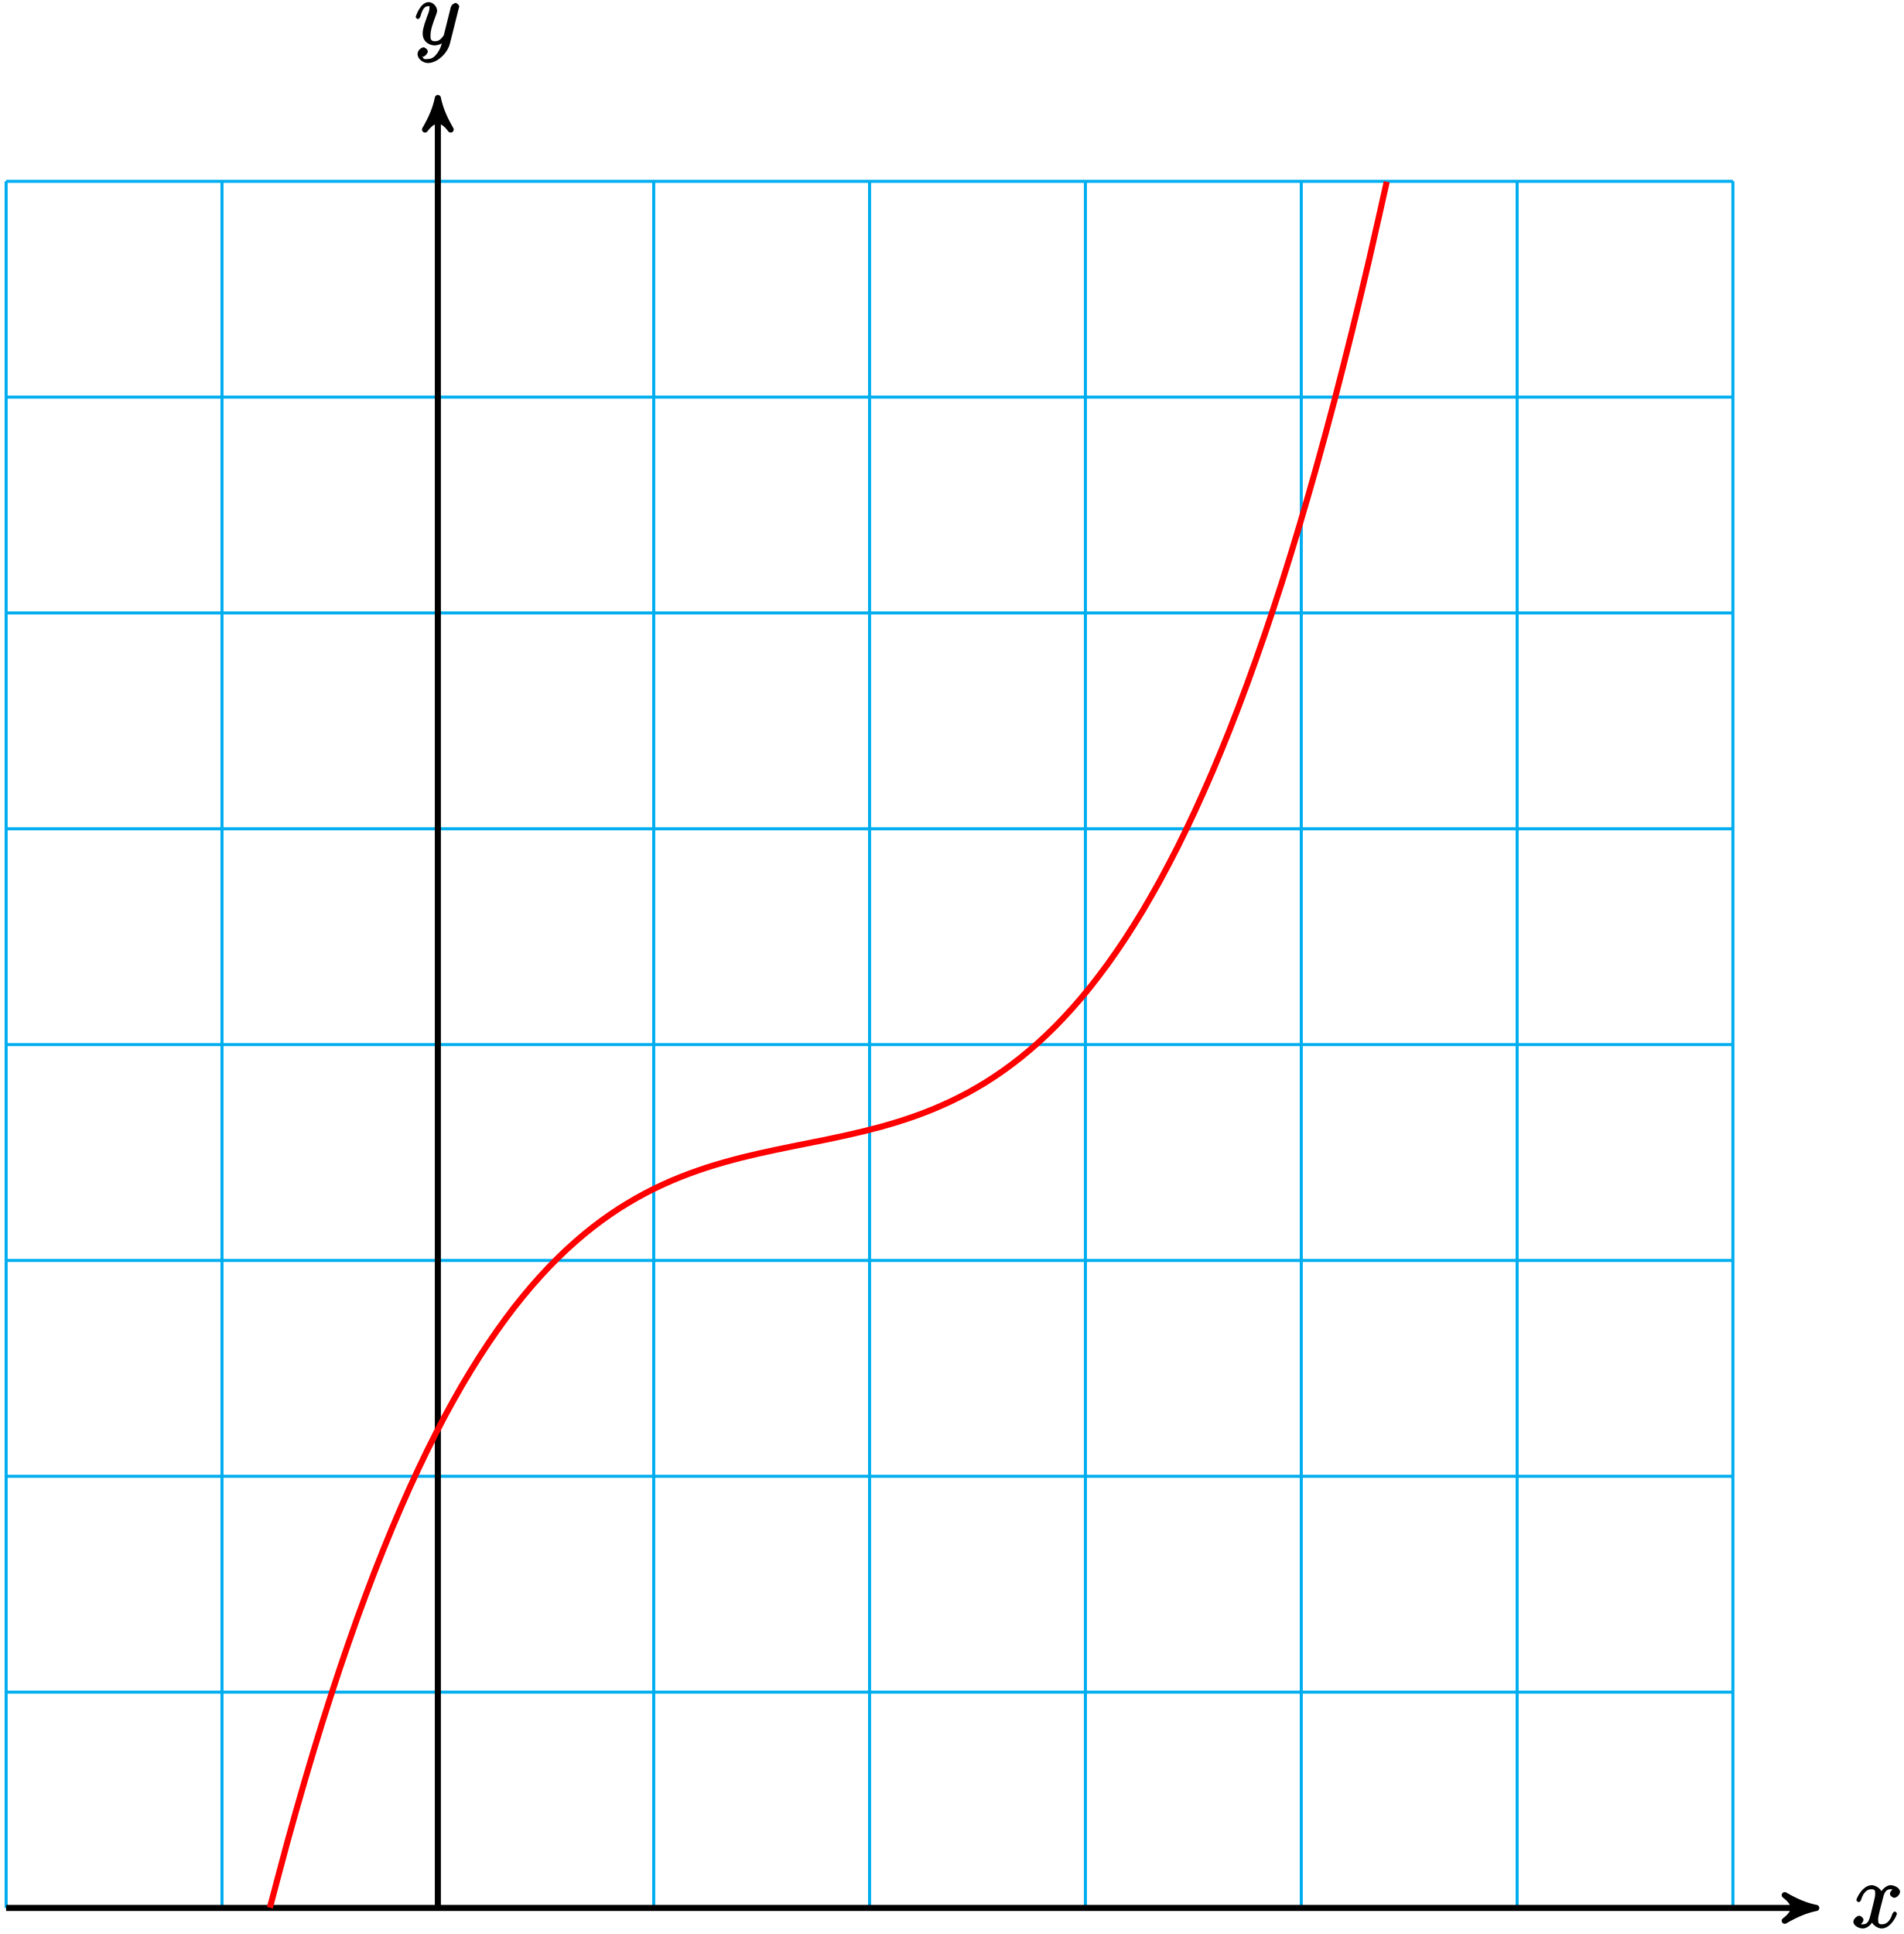
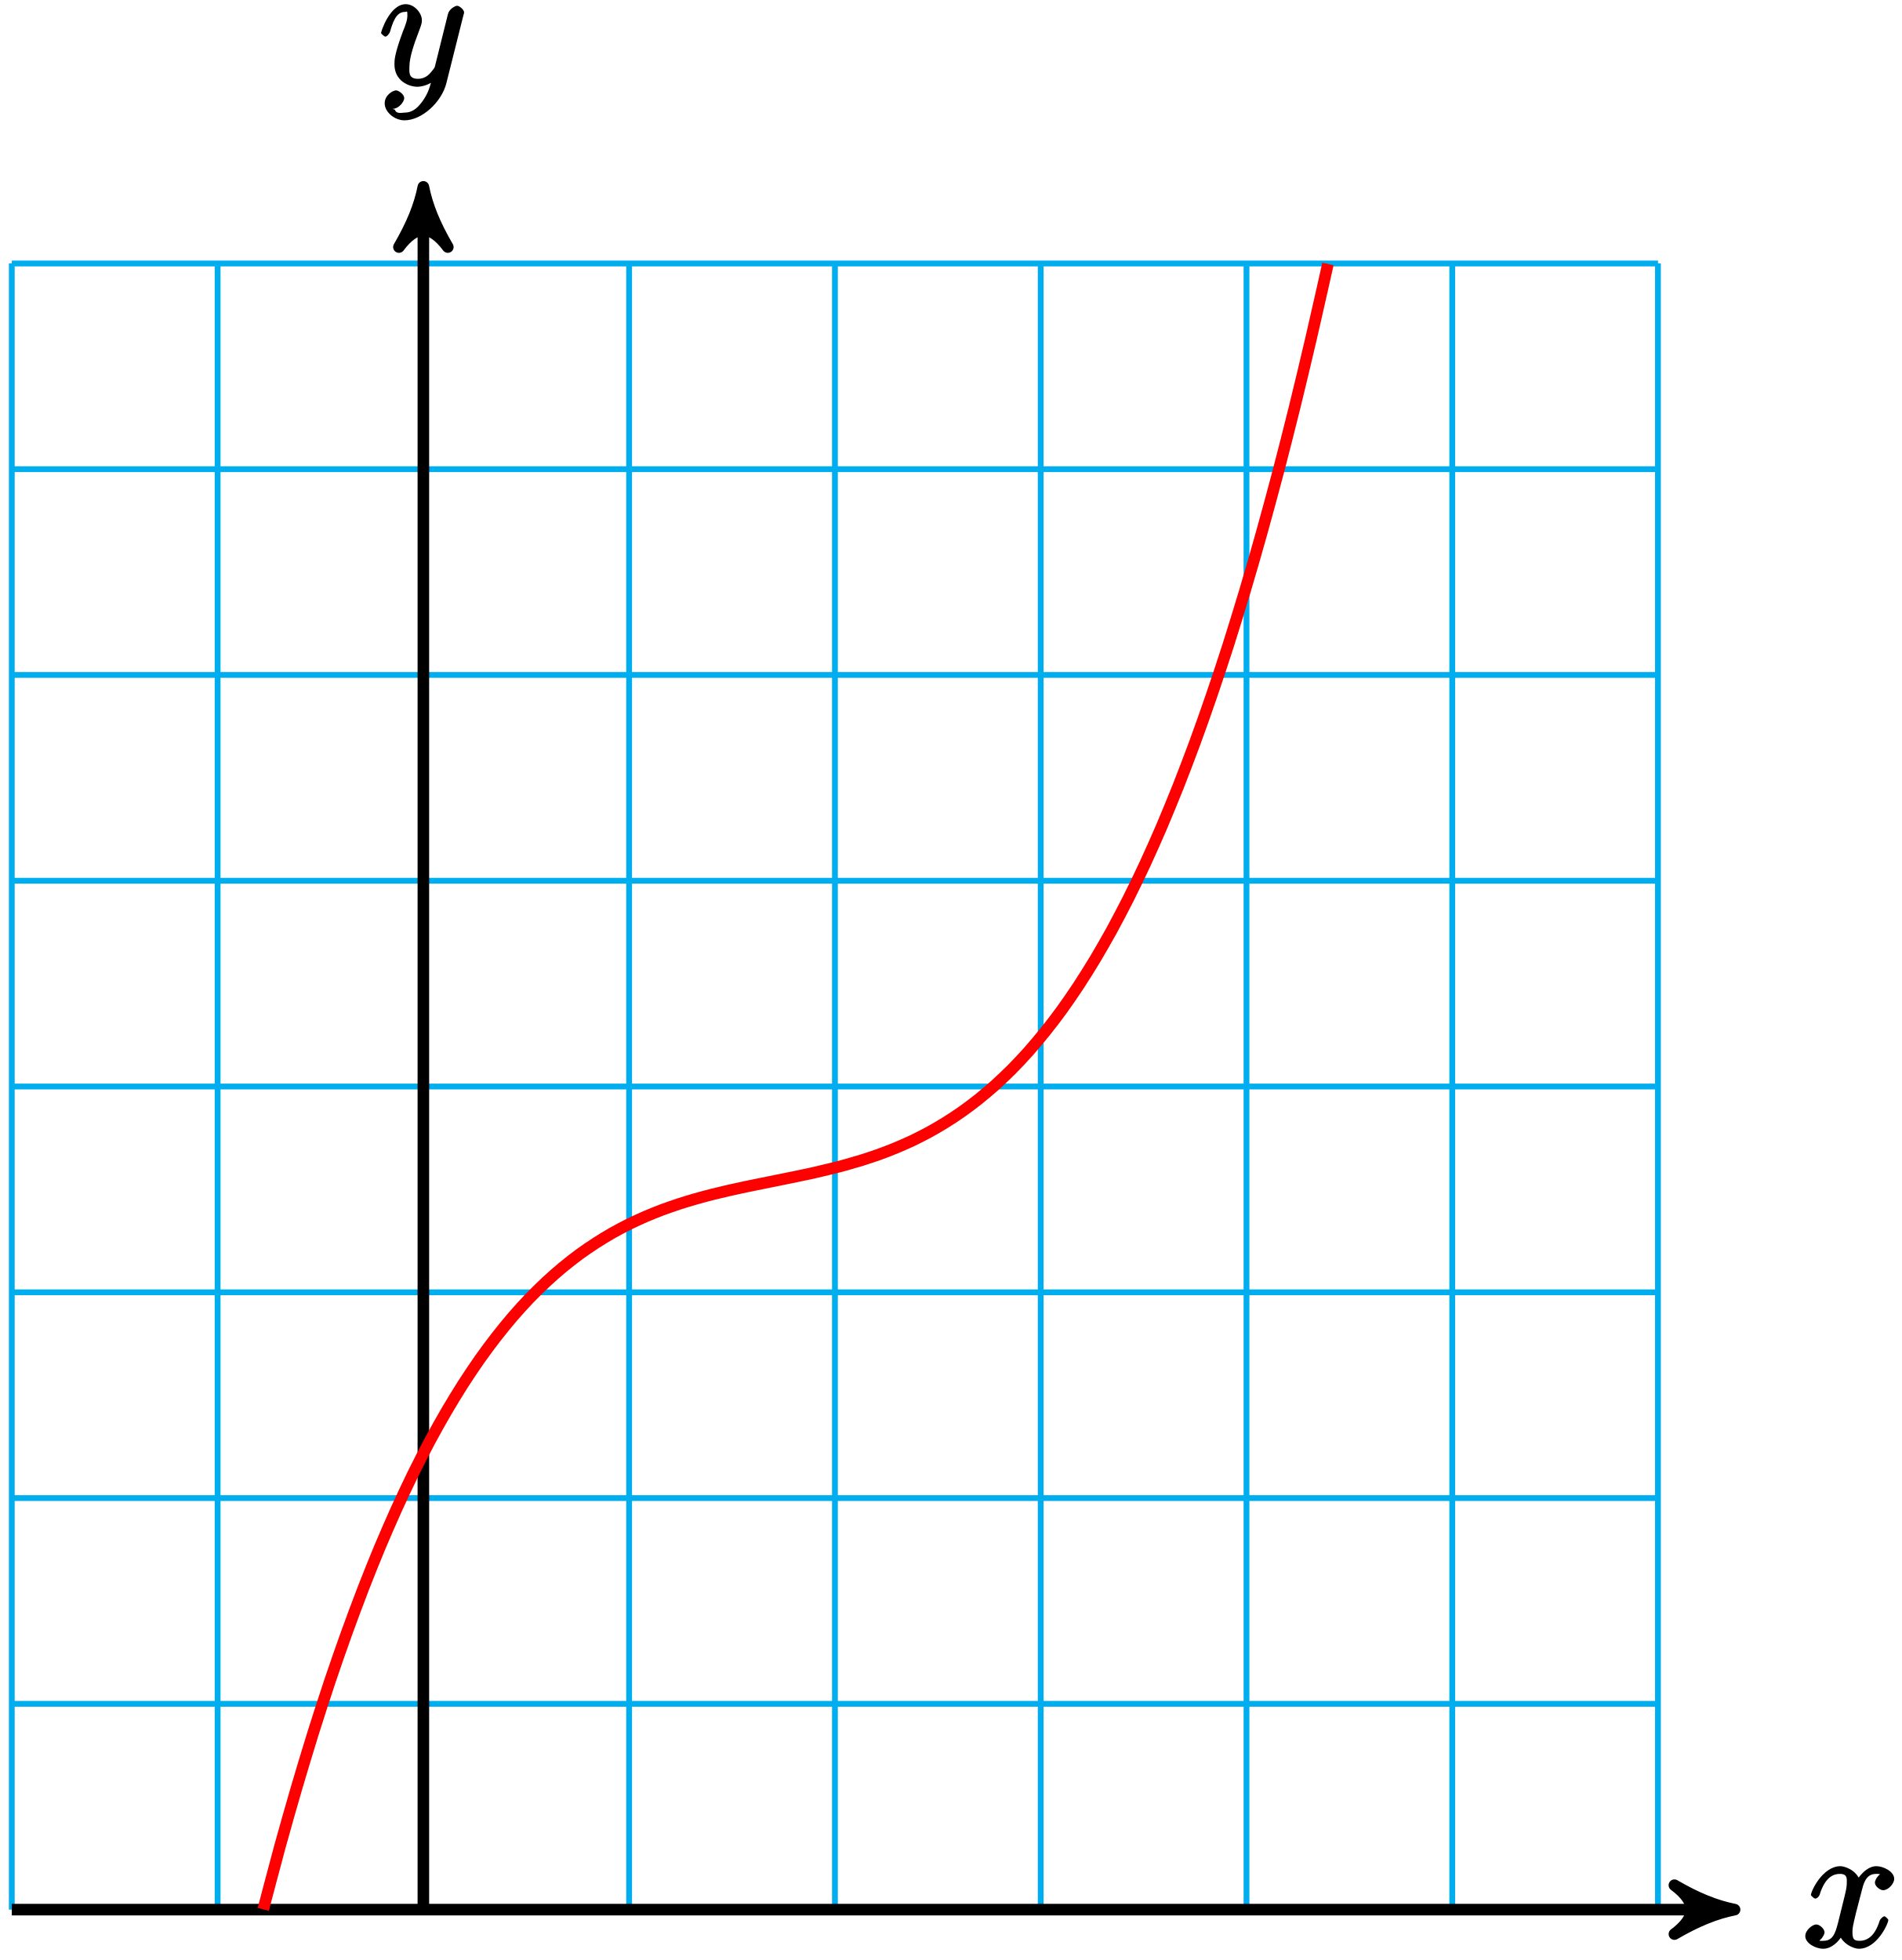
- <svg xmlns="http://www.w3.org/2000/svg" xmlns:xlink="http://www.w3.org/1999/xlink" width="250pt" height="254pt" viewBox="0 0 250 254" version="1.1">
+ <svg xmlns="http://www.w3.org/2000/svg" xmlns:xlink="http://www.w3.org/1999/xlink" width="131pt" height="135pt" viewBox="0 0 131 135" version="1.1">
  <defs>
    <g>
      <symbol overflow="visible" id="glyph0-0">
        <path style="stroke:none;" d="" />
      </symbol>
      <symbol overflow="visible" id="glyph0-1">
        <path style="stroke:none;" d="M 5.672 -5.172 C 5.281 -5.109 4.969 -4.656 4.969 -4.438 C 4.969 -4.141 5.359 -3.906 5.531 -3.906 C 5.891 -3.906 6.297 -4.359 6.297 -4.688 C 6.297 -5.188 5.562 -5.562 5.062 -5.562 C 4.344 -5.562 3.766 -4.703 3.656 -4.469 L 3.984 -4.469 C 3.703 -5.359 2.812 -5.562 2.594 -5.562 C 1.375 -5.562 0.562 -3.844 0.562 -3.578 C 0.562 -3.531 0.781 -3.328 0.859 -3.328 C 0.953 -3.328 1.094 -3.438 1.156 -3.578 C 1.562 -4.922 2.219 -5.031 2.562 -5.031 C 3.094 -5.031 3.031 -4.672 3.031 -4.391 C 3.031 -4.125 2.969 -3.844 2.828 -3.281 L 2.422 -1.641 C 2.234 -0.922 2.062 -0.422 1.422 -0.422 C 1.359 -0.422 1.172 -0.375 0.922 -0.531 L 0.812 -0.281 C 1.25 -0.359 1.5 -0.859 1.5 -1 C 1.5 -1.25 1.156 -1.547 0.938 -1.547 C 0.641 -1.547 0.172 -1.141 0.172 -0.75 C 0.172 -0.25 0.891 0.125 1.406 0.125 C 1.984 0.125 2.5 -0.375 2.75 -0.859 L 2.469 -0.969 C 2.672 -0.266 3.438 0.125 3.875 0.125 C 5.094 0.125 5.891 -1.594 5.891 -1.859 C 5.891 -1.906 5.688 -2.109 5.625 -2.109 C 5.516 -2.109 5.328 -1.906 5.297 -1.812 C 4.969 -0.75 4.453 -0.422 3.906 -0.422 C 3.484 -0.422 3.422 -0.578 3.422 -1.062 C 3.422 -1.328 3.469 -1.516 3.656 -2.312 L 4.078 -3.938 C 4.25 -4.656 4.5 -5.031 5.062 -5.031 C 5.078 -5.031 5.297 -5.062 5.547 -4.906 Z M 5.672 -5.172 " />
      </symbol>
      <symbol overflow="visible" id="glyph0-2">
        <path style="stroke:none;" d="M 3.031 1.094 C 2.703 1.547 2.359 1.906 1.766 1.906 C 1.625 1.906 1.203 2.031 1.109 1.703 C 0.906 1.641 0.969 1.641 0.984 1.641 C 1.344 1.641 1.75 1.188 1.75 0.906 C 1.75 0.641 1.359 0.375 1.188 0.375 C 0.984 0.375 0.406 0.688 0.406 1.266 C 0.406 1.875 1.094 2.438 1.766 2.438 C 2.969 2.438 4.328 1.188 4.656 -0.125 L 5.828 -4.797 C 5.844 -4.859 5.875 -4.922 5.875 -5 C 5.875 -5.172 5.562 -5.453 5.391 -5.453 C 5.281 -5.453 4.859 -5.25 4.766 -4.891 L 3.891 -1.375 C 3.828 -1.156 3.875 -1.25 3.781 -1.109 C 3.531 -0.781 3.266 -0.422 2.688 -0.422 C 2.016 -0.422 2.109 -0.922 2.109 -1.25 C 2.109 -1.922 2.438 -2.844 2.766 -3.703 C 2.891 -4.047 2.969 -4.219 2.969 -4.453 C 2.969 -4.953 2.453 -5.562 1.859 -5.562 C 0.766 -5.562 0.156 -3.688 0.156 -3.578 C 0.156 -3.531 0.375 -3.328 0.453 -3.328 C 0.562 -3.328 0.734 -3.531 0.781 -3.688 C 1.062 -4.703 1.359 -5.031 1.828 -5.031 C 1.938 -5.031 1.969 -5.172 1.969 -4.781 C 1.969 -4.469 1.844 -4.125 1.656 -3.672 C 1.078 -2.109 1.078 -1.703 1.078 -1.422 C 1.078 -0.281 2.062 0.125 2.656 0.125 C 3 0.125 3.531 -0.031 3.844 -0.344 L 3.688 -0.516 C 3.516 0.141 3.438 0.5 3.031 1.094 Z M 3.031 1.094 " />
      </symbol>
    </g>
  </defs>
  <g id="surface1">
-     <path style="fill:none;stroke-width:0.399;stroke-linecap:butt;stroke-linejoin:miter;stroke:rgb(0%,67.839%,93.729%);stroke-opacity:1;stroke-miterlimit:10;" d="M -56.695 0.002 L 170.082 0.002 M -56.695 28.346 L 170.082 28.346 M -56.695 56.693 L 170.082 56.693 M -56.695 85.041 L 170.082 85.041 M -56.695 113.389 L 170.082 113.389 M -56.695 141.732 L 170.082 141.732 M -56.695 170.08 L 170.082 170.08 M -56.695 198.428 L 170.082 198.428 M -56.695 226.764 L 170.082 226.764 M -56.695 0.002 L -56.695 226.775 M -28.348 0.002 L -28.348 226.775 M 0 0.002 L 0 226.775 M 28.348 0.002 L 28.348 226.775 M 56.695 0.002 L 56.695 226.775 M 85.039 0.002 L 85.039 226.775 M 113.387 0.002 L 113.387 226.775 M 141.734 0.002 L 141.734 226.775 M 170.07 0.002 L 170.07 226.775 " transform="matrix(1,0,0,-1,57.5,250.58)" />
-     <path style="fill:none;stroke-width:0.797;stroke-linecap:butt;stroke-linejoin:miter;stroke:rgb(0%,0%,0%);stroke-opacity:1;stroke-miterlimit:10;" d="M -56.695 0.002 L 179.984 0.002 " transform="matrix(1,0,0,-1,57.5,250.58)" />
-     <path style="fill-rule:nonzero;fill:rgb(0%,0%,0%);fill-opacity:1;stroke-width:0.797;stroke-linecap:butt;stroke-linejoin:round;stroke:rgb(0%,0%,0%);stroke-opacity:1;stroke-miterlimit:10;" d="M 1.035 0.002 C -0.258 0.26 -1.555 0.775 -3.11 1.685 C -1.555 0.517 -1.555 -0.518 -3.11 -1.682 C -1.555 -0.775 -0.258 -0.26 1.035 0.002 Z M 1.035 0.002 " transform="matrix(1,0,0,-1,237.4848,250.58)" />
+     <path style="fill:none;stroke-width:0.399;stroke-linecap:butt;stroke-linejoin:miter;stroke:rgb(0%,67.839%,93.729%);stroke-opacity:1;stroke-miterlimit:10;" d="M -28.348 -0.001 L 85.039 -0.001 M -28.348 14.175 L 85.039 14.175 M -28.348 28.346 L 85.039 28.346 M -28.348 42.518 L 85.039 42.518 M -28.348 56.694 L 85.039 56.694 M -28.348 70.866 L 85.039 70.866 M -28.348 85.042 L 85.039 85.042 M -28.348 99.214 L 85.039 99.214 M -28.348 113.382 L 85.039 113.382 M -28.348 -0.001 L -28.348 113.385 M -14.172 -0.001 L -14.172 113.385 M 0 -0.001 L 0 113.385 M 14.172 -0.001 L 14.172 113.385 M 28.348 -0.001 L 28.348 113.385 M 42.52 -0.001 L 42.52 113.385 M 56.695 -0.001 L 56.695 113.385 M 70.867 -0.001 L 70.867 113.385 M 85.035 -0.001 L 85.035 113.385 " transform="matrix(1,0,0,-1,29.16,131.53)" />
+     <path style="fill:none;stroke-width:0.797;stroke-linecap:butt;stroke-linejoin:miter;stroke:rgb(0%,0%,0%);stroke-opacity:1;stroke-miterlimit:10;" d="M -28.348 -0.001 L 89.274 -0.001 " transform="matrix(1,0,0,-1,29.16,131.53)" />
+     <path style="fill-rule:nonzero;fill:rgb(0%,0%,0%);fill-opacity:1;stroke-width:0.797;stroke-linecap:butt;stroke-linejoin:round;stroke:rgb(0%,0%,0%);stroke-opacity:1;stroke-miterlimit:10;" d="M 1.038 -0.001 C -0.259 0.26 -1.552 0.776 -3.107 1.682 C -1.552 0.518 -1.552 -0.517 -3.107 -1.685 C -1.552 -0.779 -0.259 -0.259 1.038 -0.001 Z M 1.038 -0.001 " transform="matrix(1,0,0,-1,118.4351,131.53)" />
    <g style="fill:rgb(0%,0%,0%);fill-opacity:1;">
-       <use xlink:href="#glyph0-1" x="243.22" y="253.15" />
+       <use xlink:href="#glyph0-1" x="124.17" y="134.1" />
    </g>
-     <path style="fill:none;stroke-width:0.797;stroke-linecap:butt;stroke-linejoin:miter;stroke:rgb(0%,0%,0%);stroke-opacity:1;stroke-miterlimit:10;" d="M 0 0.002 L 0 236.678 " transform="matrix(1,0,0,-1,57.5,250.58)" />
-     <path style="fill-rule:nonzero;fill:rgb(0%,0%,0%);fill-opacity:1;stroke-width:0.797;stroke-linecap:butt;stroke-linejoin:round;stroke:rgb(0%,0%,0%);stroke-opacity:1;stroke-miterlimit:10;" d="M 1.034 0 C -0.259 0.258 -1.555 0.777 -3.11 1.684 C -1.555 0.52 -1.555 -0.52 -3.11 -1.684 C -1.555 -0.777 -0.259 -0.258 1.034 0 Z M 1.034 0 " transform="matrix(0,-1,-1,0,57.5,13.9016)" />
+     <path style="fill:none;stroke-width:0.797;stroke-linecap:butt;stroke-linejoin:miter;stroke:rgb(0%,0%,0%);stroke-opacity:1;stroke-miterlimit:10;" d="M 0 -0.001 L 0 117.624 " transform="matrix(1,0,0,-1,29.16,131.53)" />
+     <path style="fill-rule:nonzero;fill:rgb(0%,0%,0%);fill-opacity:1;stroke-width:0.797;stroke-linecap:butt;stroke-linejoin:round;stroke:rgb(0%,0%,0%);stroke-opacity:1;stroke-miterlimit:10;" d="M 1.037 -0 C -0.26 0.258 -1.553 0.777 -3.108 1.683 C -1.553 0.519 -1.553 -0.52 -3.108 -1.684 C -1.553 -0.777 -0.26 -0.258 1.037 -0 Z M 1.037 -0 " transform="matrix(0,-1,-1,0,29.16,13.9081)" />
    <g style="fill:rgb(0%,0%,0%);fill-opacity:1;">
-       <use xlink:href="#glyph0-2" x="54.43" y="5.84" />
+       <use xlink:href="#glyph0-2" x="26.09" y="5.85" />
    </g>
-     <path style="fill:none;stroke-width:0.797;stroke-linecap:butt;stroke-linejoin:miter;stroke:rgb(100%,0%,0%);stroke-opacity:1;stroke-miterlimit:10;" d="M -22.055 0.037 C -22.055 0.037 -20.398 6.346 -19.762 8.666 C -19.125 10.986 -18.105 14.584 -17.469 16.76 C -16.836 18.935 -15.816 22.307 -15.18 24.342 C -14.543 26.377 -13.523 29.525 -12.887 31.424 C -12.25 33.322 -11.23 36.26 -10.598 38.029 C -9.961 39.799 -8.941 42.529 -8.305 44.174 C -7.668 45.818 -6.648 48.35 -6.012 49.873 C -5.375 51.396 -4.355 53.744 -3.723 55.15 C -3.086 56.557 -2.066 58.721 -1.43 60.017 C -0.793 61.314 0.227 63.307 0.863 64.498 C 1.496 65.689 2.52 67.514 3.152 68.607 C 3.789 69.697 4.809 71.365 5.445 72.361 C 6.082 73.357 7.102 74.877 7.738 75.779 C 8.371 76.685 9.391 78.064 10.027 78.885 C 10.664 79.705 11.684 80.947 12.32 81.685 C 12.957 82.428 13.977 83.545 14.613 84.209 C 15.246 84.873 16.266 85.877 16.902 86.467 C 17.539 87.06 18.559 87.955 19.195 88.482 C 19.832 89.01 20.852 89.803 21.484 90.267 C 22.121 90.736 23.141 91.435 23.777 91.846 C 24.414 92.256 25.434 92.869 26.07 93.228 C 26.707 93.592 27.727 94.127 28.359 94.443 C 28.996 94.756 30.016 95.225 30.652 95.498 C 31.289 95.771 32.309 96.178 32.945 96.416 C 33.582 96.654 34.602 97.01 35.234 97.217 C 35.871 97.424 36.891 97.732 37.527 97.912 C 38.164 98.096 39.184 98.365 39.82 98.529 C 40.453 98.689 41.477 98.932 42.109 99.076 C 42.746 99.221 43.766 99.443 44.402 99.576 C 45.039 99.713 46.059 99.92 46.695 100.049 C 47.328 100.178 48.348 100.377 48.984 100.506 C 49.621 100.635 50.641 100.838 51.277 100.971 C 51.914 101.103 52.934 101.318 53.57 101.463 C 54.203 101.603 55.223 101.838 55.859 101.994 C 56.496 102.15 57.516 102.412 58.152 102.584 C 58.789 102.76 59.809 103.057 60.441 103.256 C 61.078 103.455 62.098 103.795 62.734 104.021 C 63.371 104.252 64.391 104.639 65.027 104.904 C 65.664 105.166 66.684 105.615 67.316 105.916 C 67.953 106.217 68.973 106.732 69.609 107.076 C 70.246 107.424 71.266 108.014 71.902 108.408 C 72.539 108.803 73.559 109.475 74.191 109.924 C 74.828 110.373 75.848 111.135 76.484 111.646 C 77.121 112.154 78.141 113.014 78.777 113.588 C 79.41 114.158 80.434 115.127 81.066 115.767 C 81.703 116.408 82.723 117.494 83.359 118.209 C 83.996 118.924 85.016 120.131 85.652 120.924 C 86.285 121.717 87.305 123.057 87.941 123.932 C 88.578 124.81 89.598 126.287 90.234 127.256 C 90.871 128.221 91.891 129.846 92.527 130.904 C 93.16 131.967 94.18 133.744 94.816 134.904 C 95.453 136.064 96.473 138.006 97.109 139.268 C 97.746 140.533 98.766 142.643 99.398 144.018 C 100.035 145.389 101.055 147.678 101.691 149.166 C 102.328 150.654 103.348 153.127 103.984 154.736 C 104.621 156.342 105.641 159.014 106.273 160.74 C 106.91 162.471 107.93 165.346 108.566 167.205 C 109.203 169.064 110.223 172.146 110.859 174.139 C 111.492 176.131 112.516 179.435 113.148 181.568 C 113.785 183.697 114.805 187.228 115.441 189.502 C 116.078 191.779 117.098 195.541 117.734 197.967 C 118.367 200.393 119.387 204.396 120.023 206.975 C 120.66 209.553 121.68 213.81 122.316 216.549 C 122.953 219.287 124.609 226.705 124.609 226.705 " transform="matrix(1,0,0,-1,57.5,250.58)" />
+     <path style="fill:none;stroke-width:0.797;stroke-linecap:butt;stroke-linejoin:miter;stroke:rgb(100%,0%,0%);stroke-opacity:1;stroke-miterlimit:10;" d="M -11.027 0.018 C -11.027 0.018 -10.199 3.171 -9.883 4.331 C -9.562 5.491 -9.055 7.292 -8.734 8.382 C -8.418 9.467 -7.906 11.151 -7.59 12.171 C -7.273 13.186 -6.762 14.764 -6.445 15.714 C -6.125 16.663 -5.617 18.132 -5.297 19.014 C -4.98 19.897 -4.469 21.264 -4.152 22.085 C -3.836 22.909 -3.324 24.175 -3.008 24.936 C -2.687 25.698 -2.18 26.87 -1.859 27.577 C -1.543 28.28 -1.031 29.362 -0.715 30.01 C -0.398 30.659 0.113 31.651 0.43 32.249 C 0.75 32.846 1.258 33.757 1.578 34.303 C 1.895 34.85 2.406 35.682 2.723 36.182 C 3.039 36.678 3.551 37.436 3.867 37.889 C 4.188 38.343 4.695 39.034 5.016 39.44 C 5.332 39.85 5.844 40.475 6.16 40.843 C 6.477 41.214 6.988 41.772 7.305 42.104 C 7.625 42.436 8.133 42.936 8.453 43.233 C 8.77 43.53 9.277 43.975 9.598 44.241 C 9.914 44.503 10.426 44.901 10.742 45.135 C 11.063 45.366 11.57 45.718 11.891 45.921 C 12.207 46.128 12.715 46.436 13.035 46.616 C 13.352 46.796 13.863 47.065 14.18 47.221 C 14.5 47.378 15.008 47.612 15.324 47.749 C 15.645 47.885 16.152 48.089 16.473 48.21 C 16.789 48.327 17.301 48.503 17.617 48.608 C 17.938 48.714 18.445 48.866 18.762 48.956 C 19.082 49.05 19.59 49.182 19.91 49.264 C 20.227 49.343 20.738 49.464 21.055 49.538 C 21.375 49.612 21.883 49.721 22.199 49.788 C 22.52 49.854 23.027 49.96 23.348 50.022 C 23.664 50.089 24.176 50.19 24.492 50.253 C 24.809 50.319 25.32 50.421 25.637 50.487 C 25.957 50.553 26.465 50.659 26.785 50.729 C 27.102 50.803 27.613 50.921 27.93 50.999 C 28.246 51.073 28.758 51.206 29.074 51.292 C 29.395 51.382 29.902 51.53 30.223 51.628 C 30.539 51.729 31.051 51.897 31.367 52.01 C 31.684 52.124 32.195 52.319 32.512 52.452 C 32.832 52.581 33.34 52.807 33.66 52.956 C 33.977 53.108 34.488 53.366 34.805 53.538 C 35.121 53.71 35.633 54.007 35.949 54.206 C 36.27 54.401 36.778 54.737 37.098 54.964 C 37.414 55.186 37.926 55.569 38.242 55.823 C 38.559 56.077 39.07 56.507 39.387 56.792 C 39.707 57.081 40.215 57.565 40.535 57.885 C 40.852 58.206 41.363 58.745 41.68 59.104 C 41.996 59.464 42.508 60.065 42.824 60.464 C 43.145 60.858 43.653 61.526 43.973 61.968 C 44.289 62.405 44.801 63.143 45.117 63.628 C 45.434 64.112 45.945 64.921 46.262 65.452 C 46.582 65.983 47.09 66.874 47.41 67.452 C 47.727 68.034 48.235 69.003 48.555 69.635 C 48.871 70.264 49.383 71.323 49.699 72.007 C 50.02 72.694 50.528 73.839 50.848 74.585 C 51.164 75.327 51.672 76.565 51.992 77.366 C 52.309 78.171 52.82 79.507 53.137 80.37 C 53.457 81.237 53.965 82.671 54.281 83.6 C 54.602 84.53 55.11 86.073 55.43 87.069 C 55.746 88.065 56.258 89.718 56.574 90.784 C 56.895 91.85 57.403 93.612 57.719 94.753 C 58.039 95.889 58.547 97.772 58.867 98.983 C 59.184 100.194 59.695 102.198 60.012 103.487 C 60.328 104.776 60.84 106.905 61.156 108.276 C 61.477 109.643 62.305 113.35 62.305 113.35 " transform="matrix(1,0,0,-1,29.16,131.53)" />
  </g>
</svg>
